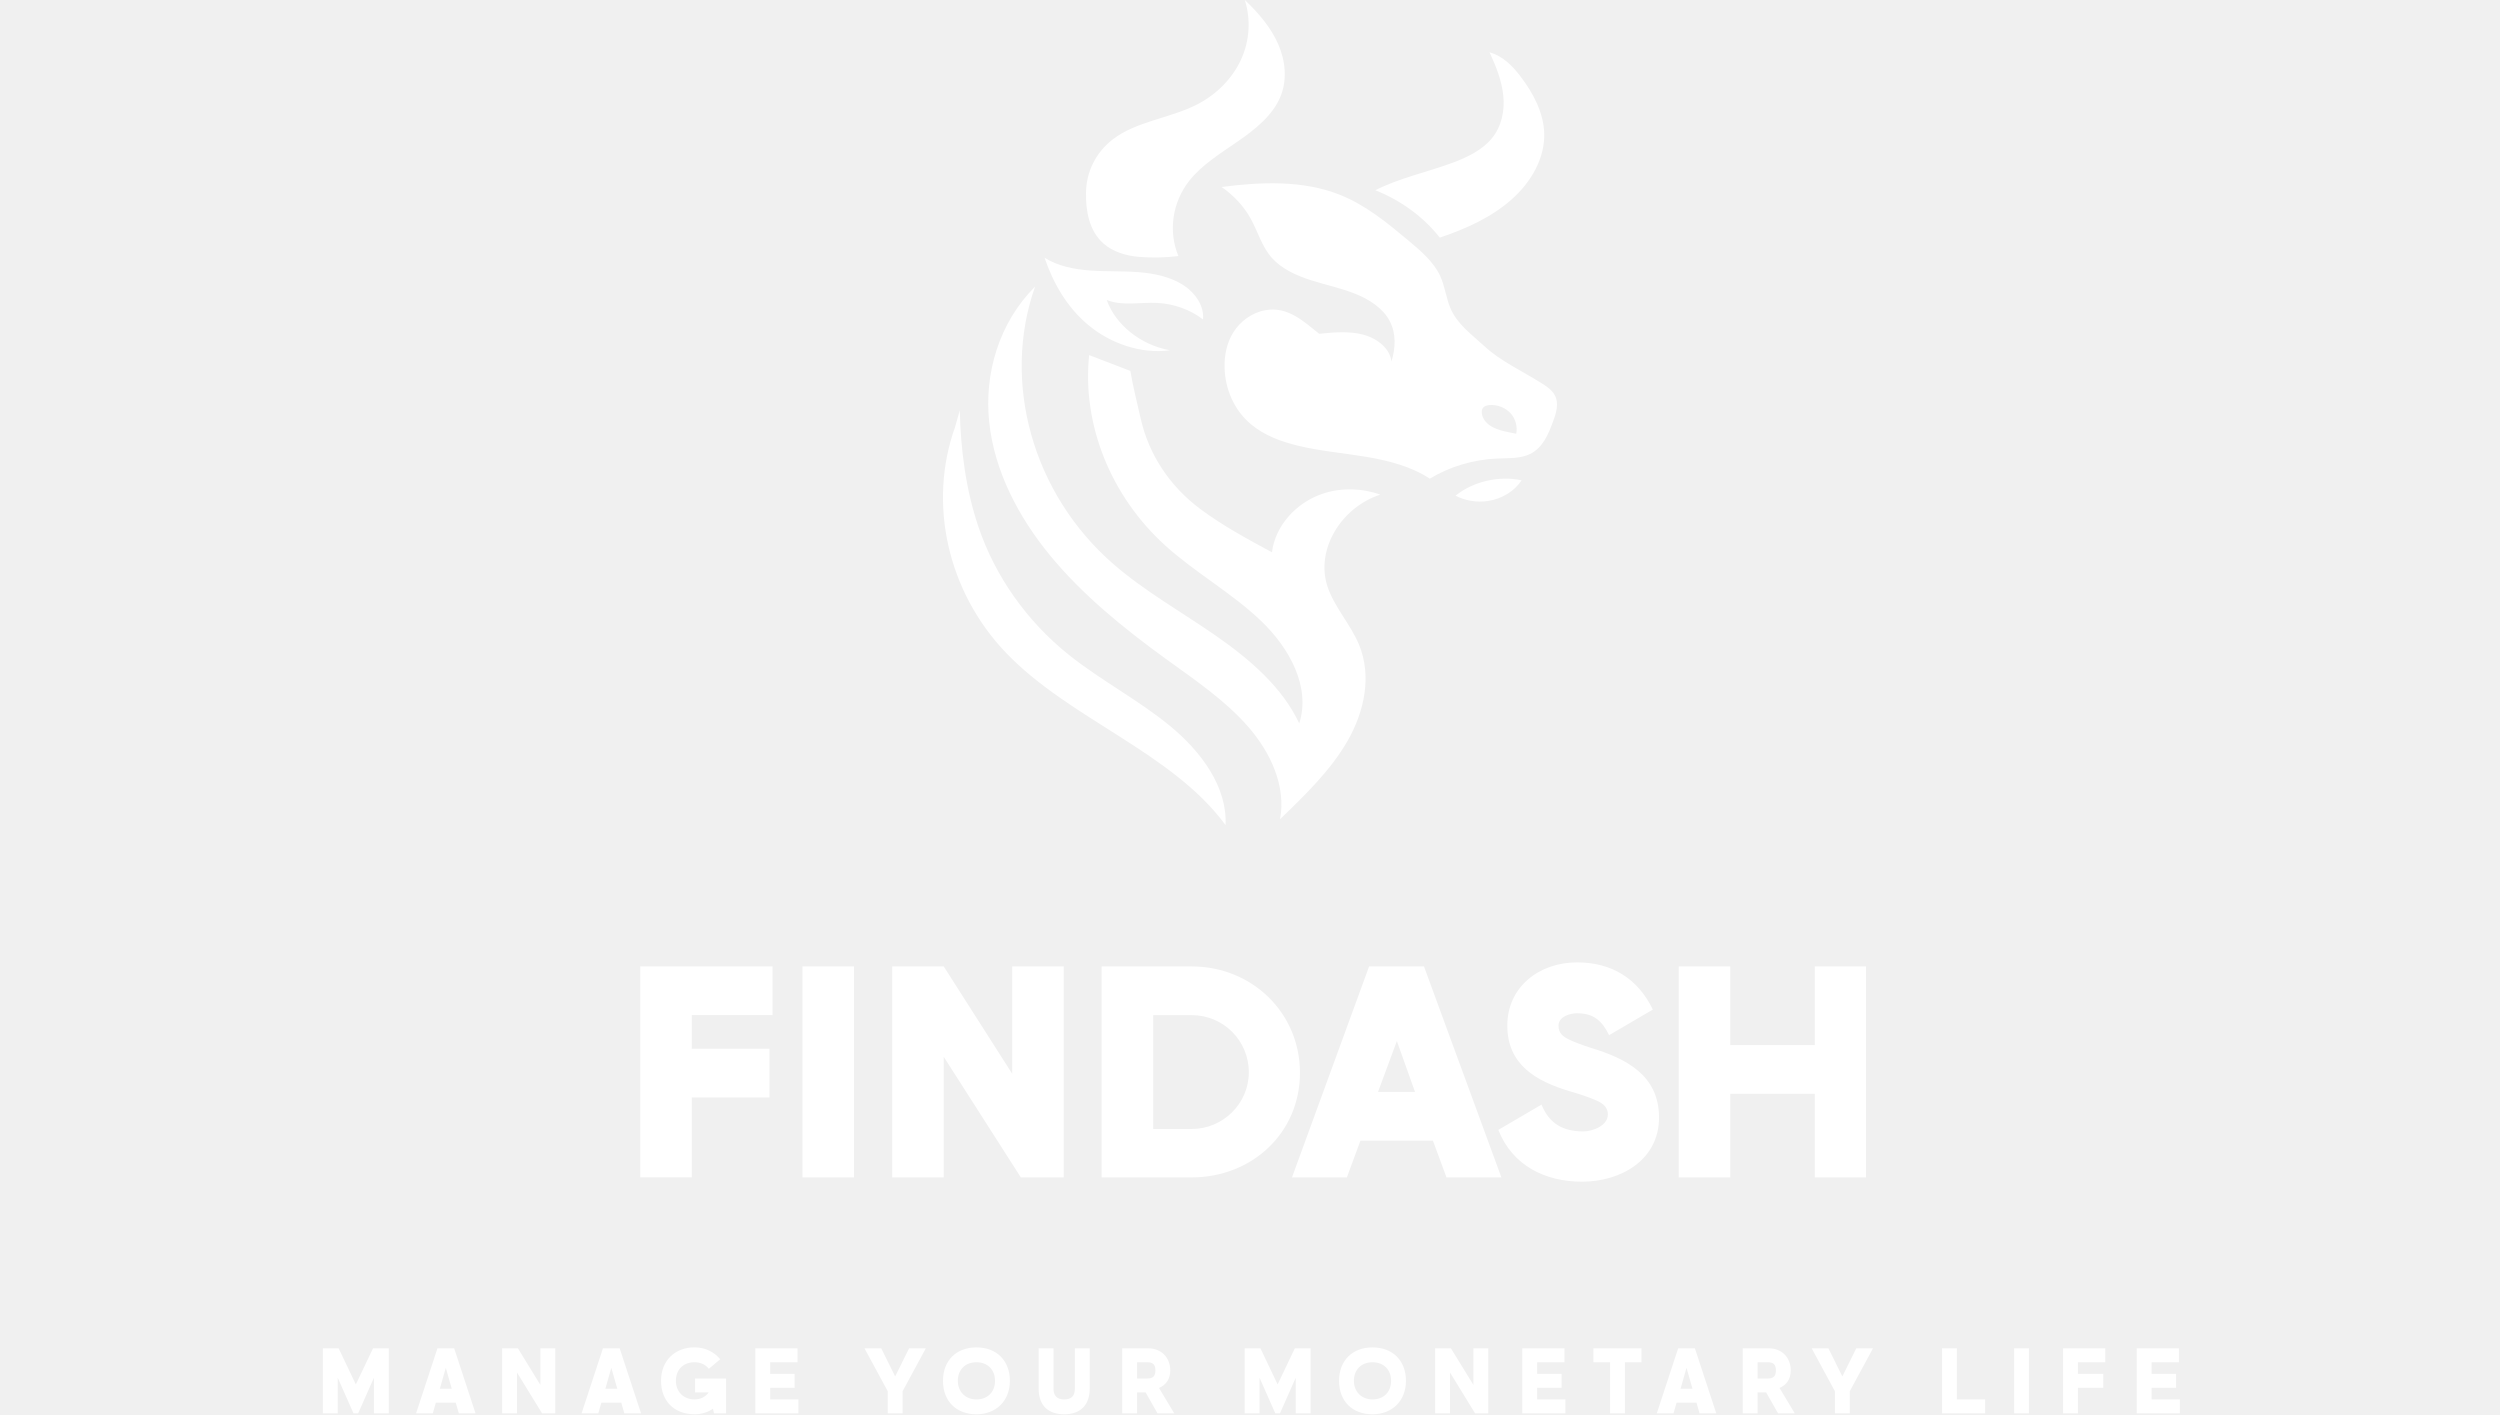
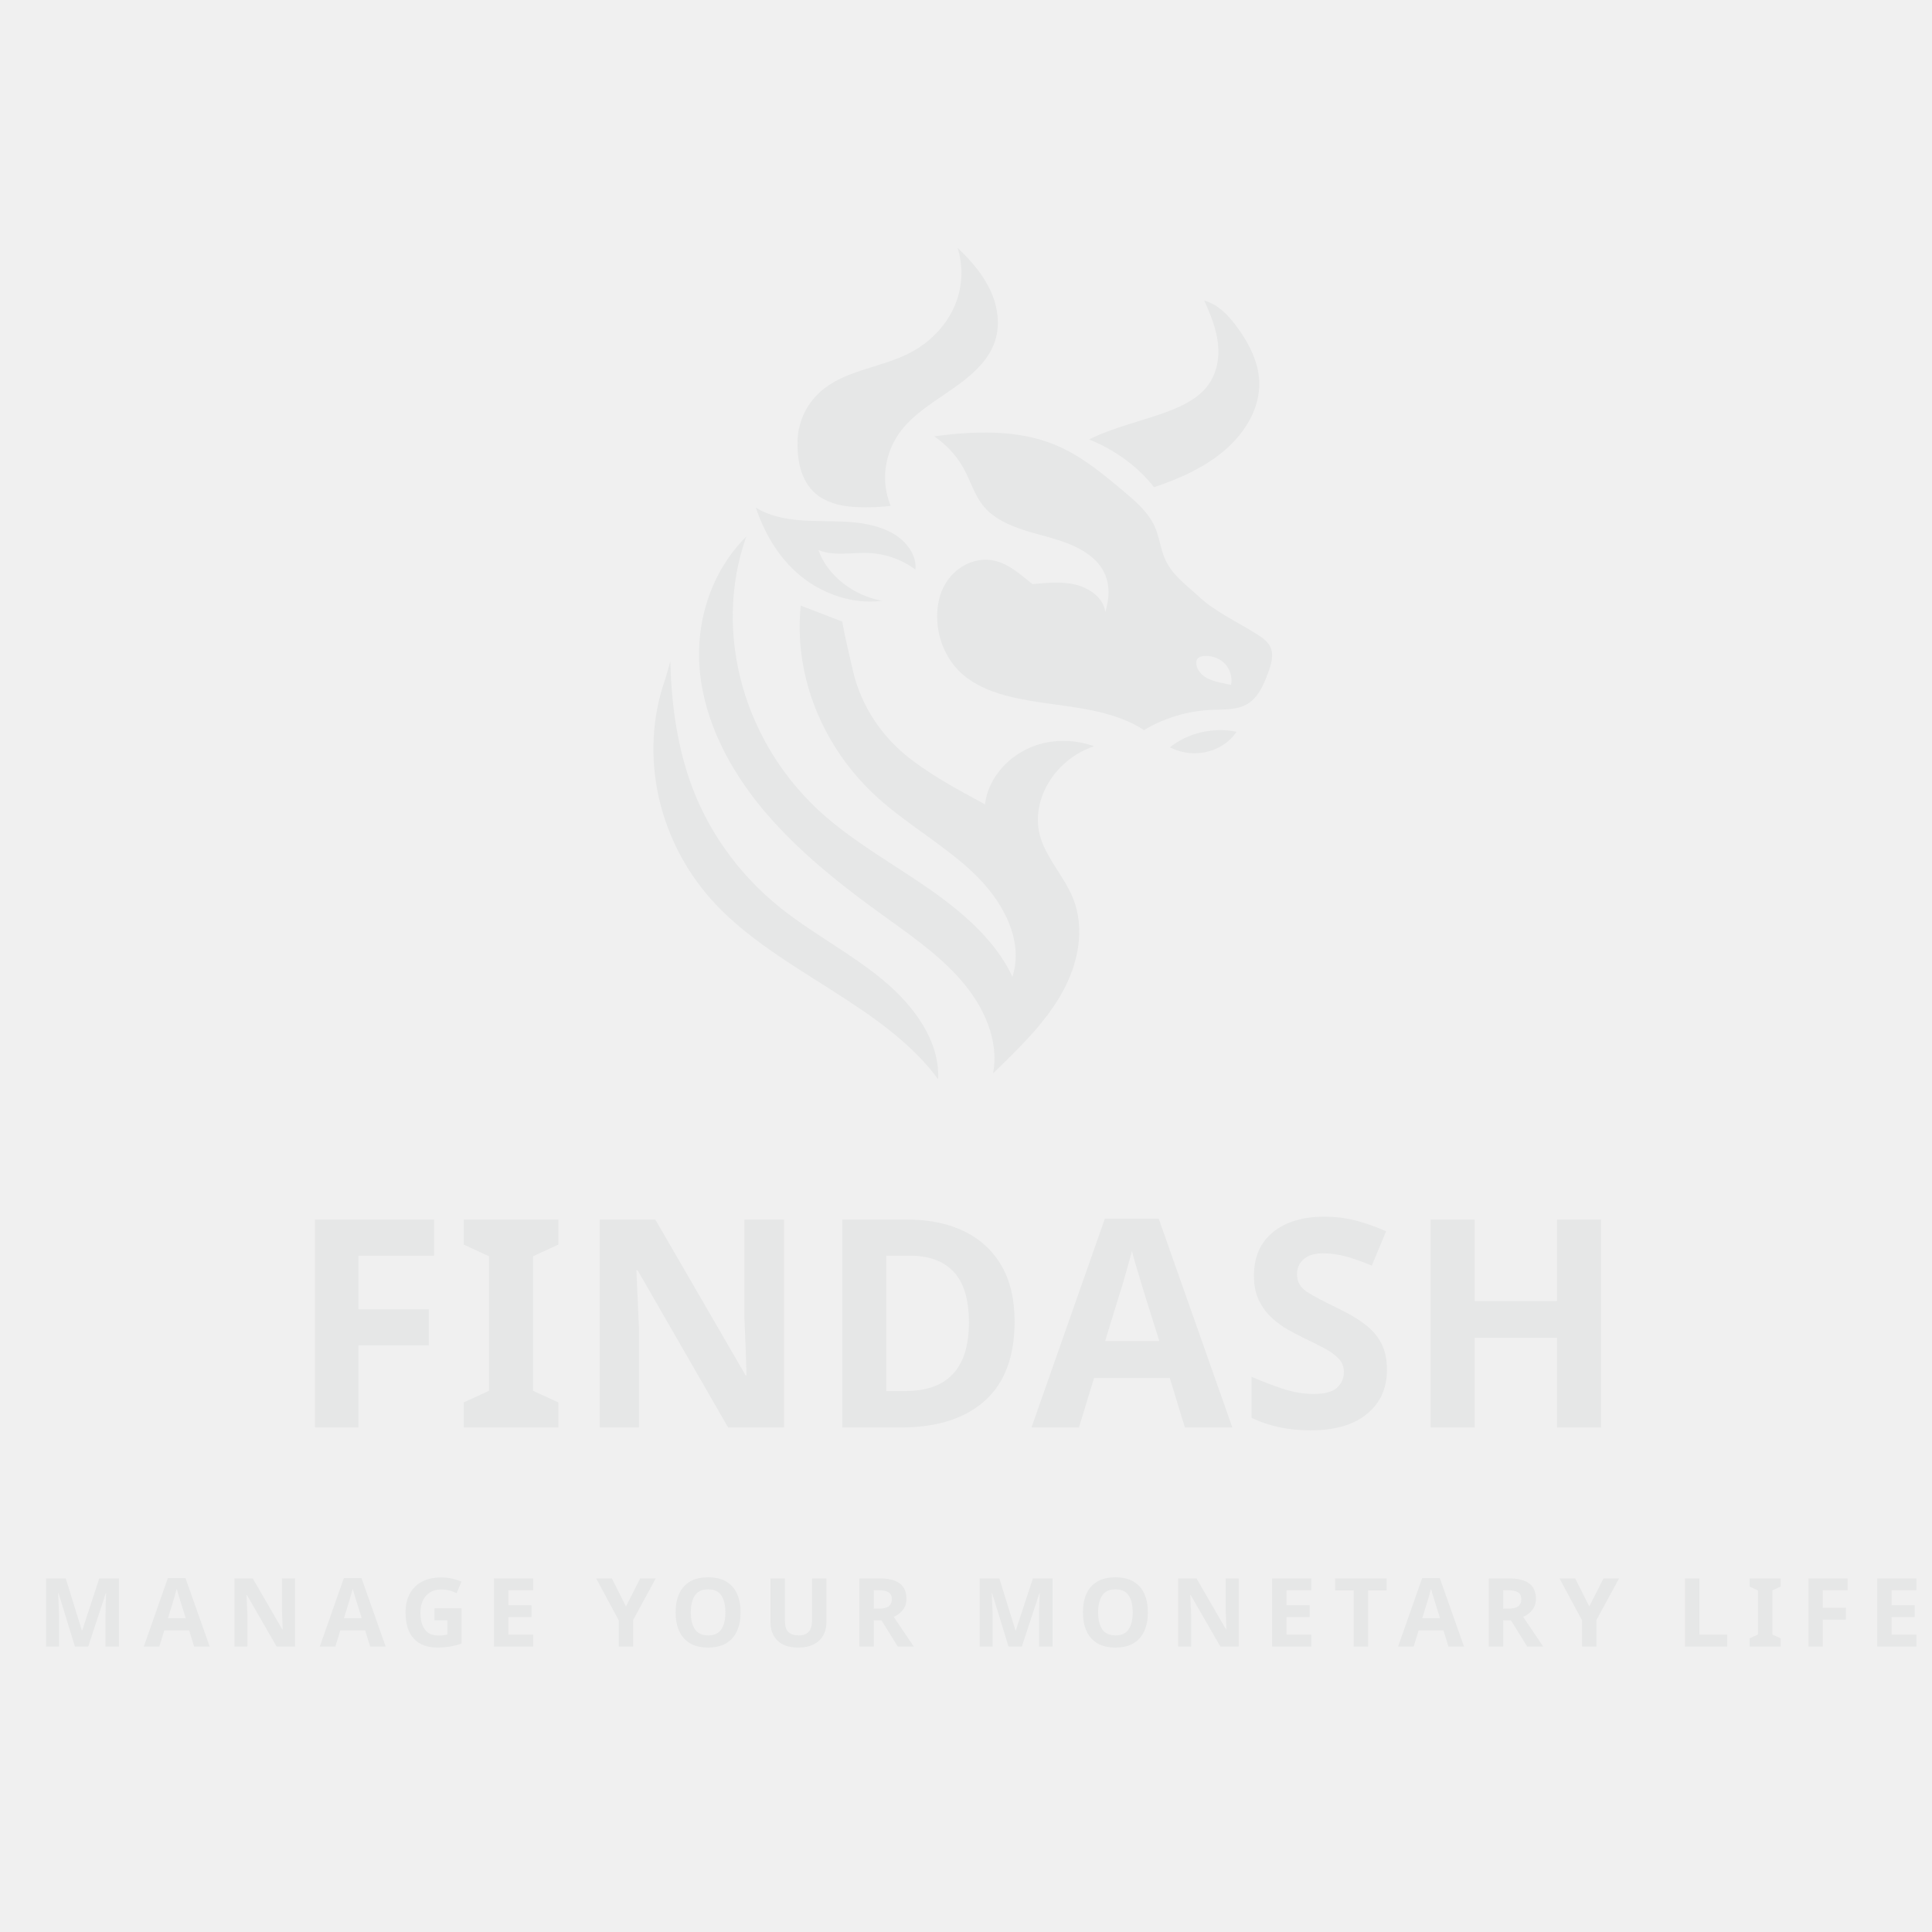
- <svg xmlns="http://www.w3.org/2000/svg" id="Layer_1" version="1.1" viewBox="0 0 1400 792">
+ <svg xmlns="http://www.w3.org/2000/svg" id="Layer_1" version="1.1" viewBox="0 0 720 720">
  <defs>
    <style>
      .st0 {
+         font-size: 108.5px;
+         letter-spacing: .02em;
+       }
+ 
+       .st0, .st1, .st2, .st3, .st4 {
+         fill: #e6e7e7;
+       }
+ 
+       .st0, .st2 {
+         font-family: Outfit-Black, Outfit;
+         font-weight: 800;
+       }
+ 
+       .st5 {
+         opacity: .05;
+       }
+ 
+       .st5, .st6, .st7 {
+         display: none;
+       }
+ 
+       .st2 {
+         font-size: 88.79px;
+         letter-spacing: .05em;
+       }
+ 
+       .st8 {
        fill: #fff;
+       }
+ 
+       .st3 {
+         font-size: 35.59px;
+         letter-spacing: .17em;
+       }
+ 
+       .st3, .st4 {
+         font-family: Outfit-Bold, Outfit;
+         font-weight: 700;
+       }
+ 
+       .st4 {
+         font-size: 31.08px;
+         letter-spacing: .17em;
+       }
+ 
+       .st6 {
+         fill: #192941;
      }
    </style>
  </defs>
-   <g id="logo-logo">
-     <path class="st0" d="M618.08,136.49c-8.44-7.37-10.1-18.9-9.91-28.94.22-11.2,5.34-22.08,15.01-29.52,13.19-10.16,32.1-11.77,47.21-19.54,11.01-5.65,19.8-14.66,24.6-25.15s5.55-22.42,2.11-33.33c7.73,7.28,14.66,15.45,18.73,24.8,4.07,9.35,5.09,20.01,1.18,29.41-4.3,10.33-13.93,18.1-23.69,24.86-9.76,6.76-20.21,13.13-27.32,22.14-9.51,12.07-11.86,28.37-6.09,42.18-7.2.87-14.85,1.06-22.09.45-7.24-.61-14.54-2.83-19.74-7.36h-.01ZM869.55,236.47c-2.53,6.85-5.64,14.32-12.74,17.78-5.46,2.65-12.06,2.26-18.27,2.53-13.45.53-26.71,4.51-37.84,11.28-10.3-6.81-22.98-10.1-35.56-12.22s-25.42-3.18-37.79-6.13c-9.75-2.31-19.38-5.88-26.73-12.06-9.65-8.04-14.57-19.97-14.86-31.76-.16-6.89,1.2-13.94,5-19.93,3.78-6,10.24-10.86,17.79-12.24,12.67-2.33,21.64,6.43,30.21,13.2,8.18-.82,16.64-1.62,24.55.45,7.91,2.08,15.19,7.83,15.88,15.15,2.31-7.67,2.78-15.57-.96-22.75-3.72-7.1-11.27-12.03-19.27-15.24-7.99-3.21-16.62-4.98-24.87-7.62-8.25-2.65-16.41-6.38-21.85-12.5-5.64-6.36-7.79-14.6-11.8-21.88-3.82-6.95-9.5-13.09-16.34-17.81,22.17-2.92,45.56-3.8,66.02,4.28,14.72,5.82,26.76,15.82,38.51,25.63,7.03,5.88,14.27,12.03,17.91,20,2.65,5.76,3.23,12.11,5.69,17.94,3.92,9.22,12.06,14.79,19.4,21.62,8.5,7.88,20.97,13.71,31.05,20.03,3.07,1.93,6.27,3.96,7.95,7,2.6,4.69.78,10.3-1.06,15.26v-.02ZM846.19,231.73c-2.84-3.31-7.6-5.33-12.24-4.87-1.25.12-2.56.48-3.34,1.35-.6.66-.8,1.56-.83,2.43-.04,2.86,1.78,5.58,4.24,7.39,2.49,1.81,5.58,2.84,8.69,3.55,2.12.5,4.29.87,6.4,1.32.71-3.89-.28-8.04-2.92-11.17h.01ZM806.29,133.07c14.63-4.9,28.88-11.38,39.98-21.18,11.14-9.77,18.88-23.22,18.49-37.16-.31-11.5-6.02-22.41-13.27-31.93-4.41-5.77-9.87-11.46-17.34-13.5,3.59,7.77,6.82,15.79,7.69,24.17s-.84,17.2-6.4,23.99c-5.39,6.59-13.77,10.65-22.21,13.76-14.29,5.28-29.64,8.49-43.04,15.31,14.39,5.73,27.02,14.98,36.08,26.53h.01ZM655.15,196.16c-16.34-2.98-30.46-14.22-35.37-28.18,8.63,3.53,18.66,1.21,28.15,1.65,9.4.43,18.63,3.78,25.74,9.25.77-7.19-3.94-14.53-10.69-19.01-7.24-4.79-16.43-6.76-25.43-7.46-9-.7-18.05-.27-27.07-.93-8.99-.65-18.21-2.48-25.54-7.17,4.77,14.01,12.4,27.63,24.57,37.76,12.14,10.12,29.26,16.31,45.66,14.09h-.01ZM815.1,277.59c5.46,2.82,12,3.93,18.23,2.96,7.75-1.17,14.82-5.54,18.78-11.58-12.9-2.72-27.19.68-37.01,8.62h0ZM772.99,277c-10.18-3.66-21.91-4.01-32.22-.55-15.27,5.12-26.76,18.35-28.46,32.84-13.82-7.46-27.72-14.97-40.12-24.23-.12-.1-.25-.18-.37-.28-16.96-12.75-28.42-30.4-32.89-49.79-2.09-9.07-4.34-18.1-5.94-27.28-7.67-2.95-15.37-5.9-23.07-8.86-4.03,38.9,12.1,79.09,42.86,106.85,16.66,15.04,37.12,26.43,53.31,41.9,16.17,15.45,27.98,37.19,21.48,57.53-9.31-20.07-27.49-35.79-46.71-49.14-19.19-13.32-40-24.99-57.43-40.17-45.07-39.22-62.69-101.73-43.78-155.34-20.3,20.3-28.58,48.88-25.69,75.96,2.88,27.11,16.11,52.74,34.15,74.69,18.05,21.92,40.79,40.44,64.45,57.62,16.27,11.79,33.23,23.2,46.16,37.92,12.92,14.73,21.55,33.61,18.11,52.08,14.1-13.59,28.41-27.44,37.86-43.94,9.45-16.52,13.57-36.34,6.38-53.75-4.72-11.46-13.98-21.17-17.77-32.89-6.54-20.39,7.6-43.98,29.68-51.19h0ZM655.08,406.44c-17.64-14.53-38.66-25.43-56.52-39.72-23.86-19.1-41.35-44.28-50.61-71.62-7.11-20.98-9.99-43.39-10.47-65.31l-2.66,9.41c-15.31,42.77-4.11,92.29,28.58,126.41,35.63,37.2,92.88,55.53,122.92,96.46.99-21.39-13.58-41.12-31.22-55.64Z" />
+   <polygon class="st6" points="-5.2 119.01 -5.2 720 720 724.69 720 -.52 -5.61 -.52 -5.2 119.01" />
+   <g id="logo-logo" class="st5">
+     <path class="st8" d="M76.42,234.89c-21.63-18.88-25.88-48.45-25.41-74.19.56-28.71,13.69-56.59,38.49-75.67,33.82-26.05,82.27-30.18,121.01-50.09,28.21-14.49,50.76-37.57,63.06-64.48,12.3-26.91,14.22-57.48,5.41-85.44,19.83,18.66,37.57,39.6,48.01,63.56,10.44,23.96,13.05,51.29,3.03,75.39-11.02,26.49-35.71,46.4-60.73,63.73-25.02,17.33-51.81,33.65-70.03,56.76-24.38,30.93-30.41,72.72-15.61,108.13-18.47,2.22-38.07,2.72-56.62,1.17-18.55-1.55-37.26-7.25-50.59-18.85h-.03ZM721.03,491.18c-6.5,17.55-14.47,36.71-32.65,45.57-13.99,6.8-30.91,5.8-46.84,6.5-34.49,1.36-68.47,11.55-96.99,28.91-26.41-17.47-58.89-25.88-91.16-31.32-32.27-5.44-65.17-8.16-96.88-15.72-24.99-5.91-49.68-15.08-68.53-30.91-24.74-20.6-37.35-51.2-38.1-81.41-.42-17.66,3.08-35.74,12.83-51.09,9.69-15.38,26.24-27.85,45.59-31.38,32.49-5.97,55.48,16.49,77.44,33.85,20.96-2.11,42.65-4.17,62.92,1.17,20.27,5.33,38.93,20.08,40.71,38.85,5.91-19.66,7.14-39.9-2.47-58.31-9.52-18.19-28.88-30.85-49.4-39.07-20.49-8.22-42.6-12.77-63.75-19.52-21.16-6.8-42.07-16.35-56.01-32.04-14.47-16.3-19.96-37.43-30.24-56.09-9.8-17.83-24.35-33.54-41.87-45.65,56.84-7.5,116.79-9.75,169.24,10.97,37.74,14.91,68.59,40.54,98.71,65.7,18.02,15.08,36.57,30.85,45.9,51.26,6.8,14.77,8.27,31.04,14.58,45.98,10.05,23.63,30.91,37.9,49.73,55.42,21.8,20.19,53.76,35.15,79.58,51.34,7.86,4.94,16.08,10.16,20.38,17.94,6.66,12.02,2,26.41-2.72,39.12v-.06ZM661.14,479.02c-7.28-8.5-19.49-13.66-31.38-12.5-3.19.31-6.55,1.22-8.55,3.47-1.53,1.69-2.05,4-2.14,6.22-.11,7.33,4.55,14.3,10.86,18.94,6.39,4.64,14.3,7.28,22.27,9.11,5.44,1.28,11,2.22,16.41,3.39,1.83-9.97-.72-20.6-7.5-28.63h.03ZM558.87,226.11c37.51-12.55,74.03-29.18,102.49-54.29,28.54-25.05,48.4-59.53,47.4-95.24-.81-29.49-15.44-57.45-34.01-81.86-11.3-14.8-25.3-29.38-44.46-34.6,9.19,19.91,17.49,40.48,19.71,61.95,2.22,21.46-2.17,44.09-16.41,61.5-13.83,16.88-35.29,27.3-56.92,35.26-36.63,13.52-75.97,21.77-110.32,39.24,36.88,14.69,69.25,38.4,92.49,68l.03.03ZM171.43,387.86c-41.87-7.64-78.08-36.46-90.66-72.22,22.13,9.05,47.84,3.11,72.17,4.22,24.1,1.11,47.76,9.69,65.98,23.71,1.97-18.44-10.11-37.24-27.41-48.73-18.55-12.27-42.12-17.33-65.2-19.13-23.07-1.8-46.26-.69-69.39-2.39-23.05-1.67-46.68-6.36-65.48-18.38,12.22,35.9,31.79,70.83,62.98,96.8,31.13,25.93,75,41.82,117.04,36.13h-.03ZM581.45,596.58c13.99,7.22,30.77,10.08,46.73,7.58,19.85-3,37.99-14.19,48.15-29.68-33.07-6.97-69.7,1.75-94.88,22.1h0ZM473.52,595.06c-26.1-9.39-56.17-10.27-82.58-1.42-39.15,13.13-68.59,47.04-72.94,84.19-35.43-19.13-71.06-38.37-102.85-62.12-.31-.25-.64-.47-.94-.72-43.48-32.68-72.86-77.92-84.3-127.62-5.36-23.24-11.13-46.4-15.22-69.92-19.66-7.55-39.4-15.13-59.14-22.71-10.33,99.71,31.02,202.73,109.88,273.9,42.71,38.54,95.16,67.75,136.64,107.4,41.46,39.6,71.72,95.33,55.06,147.47-23.85-51.45-70.47-91.74-119.73-125.95-49.2-34.15-102.54-64.06-147.22-102.96C-25.38,594.06-70.53,433.84-22.08,296.42c-52.04,52.04-73.25,125.29-65.86,194.7,7.39,69.5,41.29,135.2,87.55,191.46,46.26,56.2,104.57,103.66,165.22,147.69,41.71,30.21,85.19,59.48,118.32,97.21,33.13,37.76,55.23,86.16,46.43,133.51,36.15-34.85,72.83-70.33,97.05-112.62,24.21-42.35,34.79-93.16,16.35-137.78-12.11-29.38-35.85-54.26-45.54-84.3-16.77-52.26,19.49-112.74,76.08-131.23h0ZM171.27,926.88c-45.21-37.24-99.1-65.2-144.89-101.82-61.17-48.95-105.99-113.51-129.73-183.6-18.22-53.79-25.6-111.24-26.85-167.41l-6.83,24.13c-39.24,109.63-10.52,236.58,73.25,324.04,91.33,95.35,238.08,142.34,315.08,247.27,2.53-54.84-34.82-105.4-80.03-142.61Z" />
  </g>
-   <g id="text-logo">
-     <g id="text-logo-path-0">
-       <path class="st0" d="M432.62,568.47v-27.29h-74.08v118.14h28.85v-44.74h43.51v-27.29h-43.51v-18.84h45.25-.01ZM449.37,541.2v118.14h28.87v-118.14h-28.87ZM566.83,541.2v60.1l-38.34-60.1h-28.85v118.14h28.85v-67.53l43.18,67.53h24.02v-118.14h-28.87.01ZM667.36,541.2h-50.45v118.14h50.45c33.69,0,60.62-24.87,60.62-58.56s-26.93-59.58-60.62-59.58ZM645.79,632.22v-63.74h21.58c17.8,0,31.97,14.34,31.97,31.97s-14.53,31.78-31.97,31.78h-21.58ZM810.04,659.34h30.74l-43.35-118.14h-30.74l-43.18,118.14h30.74l7.59-20.56h40.6l7.59,20.56ZM771.69,611.49l10.55-28.51,10.17,28.51h-20.72ZM885.88,661.75c21.94,0,43.18-12.26,43.18-35.92s-18.32-33.01-38.18-39.04c-5.35-1.72-9.33-3.29-11.9-4.5-3.64-1.72-6.22-3.62-6.22-7.95,0-4.99,6.39-6.91,10.37-6.91,9.33,0,13.98,4.16,17.96,12.27l24.51-14.34c-8.45-17.46-23.14-26.43-42.47-26.43-21.08,0-39.04,13.65-39.04,35.4s15.88,31.09,35.06,36.8c6.03,1.72,10.37,3.29,13.3,4.5,3.98,1.56,7.95,3.62,7.95,8.47,0,6.39-8.63,9.49-13.82,9.49-11.23,0-19-4.31-23.33-15.02l-24.18,14.17c7.79,19.86,26.1,29.01,46.83,29.01h-.01ZM1016.28,541.2v44.03h-47.33v-44.03h-28.85v118.14h28.85v-46.81h47.33v46.81h28.67v-118.14h-28.67Z" />
+   <g class="st7">
+     <g id="logo-logo1" data-name="logo-logo">
+       <path class="st8" d="M311.66,215.88c-4.94-4.31-5.91-11.07-5.8-16.95.13-6.56,3.13-12.92,8.79-17.28,7.72-5.95,18.79-6.89,27.64-11.44,6.44-3.31,11.59-8.58,14.4-14.73,2.81-6.15,3.25-13.13,1.24-19.51,4.53,4.26,8.58,9.04,10.97,14.52,2.38,5.47,2.98,11.71.69,17.22-2.52,6.05-8.16,10.6-13.87,14.55s-11.83,7.69-15.99,12.96c-5.57,7.06-6.94,16.61-3.56,24.7-4.22.51-8.69.62-12.93.27-4.24-.36-8.51-1.66-11.55-4.31h0ZM458.88,274.41c-1.48,4.01-3.3,8.38-7.46,10.41-3.2,1.55-7.06,1.33-10.7,1.48-7.88.31-15.64,2.64-22.15,6.6-6.03-3.99-13.45-5.91-20.82-7.15-7.37-1.24-14.88-1.86-22.13-3.59-5.71-1.35-11.35-3.44-15.65-7.06-5.65-4.71-8.53-11.69-8.7-18.59-.1-4.03.7-8.16,2.93-11.67,2.21-3.51,5.99-6.36,10.41-7.17,7.42-1.36,12.67,3.77,17.69,7.73,4.79-.48,9.74-.95,14.37.27,4.63,1.22,8.89,4.59,9.3,8.87,1.35-4.49,1.63-9.11-.56-13.32-2.18-4.15-6.6-7.05-11.28-8.92-4.68-1.88-9.73-2.92-14.56-4.46-4.83-1.55-9.61-3.74-12.79-7.32-3.3-3.72-4.56-8.55-6.91-12.81-2.24-4.07-5.56-7.66-9.56-10.43,12.98-1.71,26.67-2.23,38.65,2.51,8.62,3.41,15.66,9.26,22.55,15,4.12,3.44,8.35,7.05,10.48,11.71,1.55,3.37,1.89,7.09,3.33,10.5,2.3,5.4,7.06,8.66,11.36,12.66,4.98,4.61,12.28,8.03,18.18,11.73,1.79,1.13,3.67,2.32,4.65,4.1,1.52,2.75.46,6.03-.62,8.94h0ZM445.2,271.63c-1.66-1.94-4.45-3.12-7.17-2.85-.73.07-1.5.28-1.95.79-.35.39-.47.91-.49,1.42-.03,1.67,1.04,3.27,2.48,4.33,1.46,1.06,3.27,1.66,5.09,2.08,1.24.29,2.51.51,3.75.77.42-2.28-.16-4.71-1.71-6.54h0ZM421.85,213.87c8.57-2.87,16.91-6.67,23.41-12.4,6.52-5.72,11.05-13.6,10.83-21.75-.18-6.74-3.53-13.12-7.77-18.7-2.58-3.38-5.78-6.71-10.15-7.9,2.1,4.55,4,9.25,4.5,14.15.51,4.9-.49,10.07-3.75,14.05-3.16,3.86-8.06,6.23-13,8.05-8.36,3.09-17.35,4.97-25.2,8.96,8.42,3.35,15.82,8.77,21.12,15.53h0ZM333.36,250.81c-9.56-1.74-17.83-8.33-20.71-16.5,5.05,2.07,10.93.71,16.48.96,5.5.25,10.91,2.21,15.07,5.42.45-4.21-2.31-8.5-6.26-11.13-4.24-2.8-9.62-3.96-14.89-4.37-5.27-.41-10.57-.16-15.85-.55-5.26-.38-10.66-1.45-14.95-4.2,2.79,8.2,7.26,16.18,14.38,22.11,7.11,5.92,17.13,9.55,26.73,8.25h0ZM427,298.49c3.2,1.65,7.03,2.3,10.67,1.73,4.53-.68,8.68-3.24,11-6.78-7.55-1.59-15.92.4-21.67,5.05h0ZM402.35,298.14c-5.96-2.14-12.83-2.35-18.86-.32-8.94,3-15.66,10.74-16.66,19.23-8.09-4.37-16.23-8.76-23.49-14.19-.07-.06-.15-.11-.22-.16-9.93-7.46-16.64-17.8-19.25-29.15-1.22-5.31-2.54-10.6-3.48-15.97-4.49-1.73-9-3.46-13.51-5.19-2.36,22.77,7.08,46.3,25.09,62.56,9.75,8.8,21.73,15.47,31.21,24.53,9.47,9.04,16.38,21.77,12.58,33.68-5.45-11.75-16.1-20.95-27.35-28.77-11.24-7.8-23.42-14.63-33.62-23.52-26.39-22.96-36.7-59.56-25.63-90.94-11.88,11.88-16.73,28.61-15.04,44.47,1.69,15.87,9.43,30.88,20,43.73,10.57,12.84,23.88,23.67,37.73,33.73,9.53,6.9,19.46,13.58,27.02,22.2,7.57,8.63,12.61,19.68,10.6,30.49,8.26-7.96,16.63-16.06,22.17-25.72,5.53-9.67,7.95-21.28,3.74-31.47-2.77-6.71-8.19-12.39-10.4-19.25-3.83-11.94,4.45-25.75,17.38-29.97h0ZM333.32,373.92c-10.32-8.5-22.63-14.89-33.09-23.26-13.97-11.18-24.21-25.93-29.63-41.93-4.16-12.28-5.85-25.41-6.13-38.24l-1.56,5.51c-8.96,25.04-2.4,54.03,16.73,74.01,20.86,21.78,54.38,32.51,71.96,56.47.58-12.53-7.95-24.07-18.28-32.57Z" />
    </g>
+     <text class="st2" transform="translate(146.07 521.68)">
+       <tspan x="0" y="0">FINDASH</tspan>
+     </text>
+     <text class="st4" transform="translate(58.05 591.07)">
+       <tspan x="0" y="0">MANAGE YOUR MONETARY LIFE</tspan>
+     </text>
  </g>
-   <g id="tagline-ab834acb-5f5a-45c8-aa87-1d96c87759ba-logo">
-     <g id="tagline-ab834acb-5f5a-45c8-aa87-1d96c87759ba-logo-path-0">
-       <path class="st0" d="M197.97,791.48h2.6l8.84-19.97v19.97h8.32v-36.42h-8.84l-9.62,20.22-9.63-20.22h-8.84v36.42h8.32v-19.97l8.84,19.97h.01ZM256.94,791.48h9.35l-11.95-36.42h-9.37l-11.97,36.42h9.37l1.71-5.99h11.14l1.72,5.99ZM246.32,777.68l3.33-11.7,3.33,11.7h-6.66.01ZM303.55,791.48h7.39v-36.42h-8.32v20.49l-12.59-20.49h-8.84v36.42h8.32v-22.89l14.05,22.89h-.01ZM349.62,791.48h9.37l-11.97-36.42h-9.37l-11.97,36.42h9.37l1.72-5.99h11.14l1.71,5.99ZM339.01,777.68l3.33-11.7,3.33,11.7h-6.66.01ZM388.92,792c3.95,0,7.53-1.15,10.34-3.12l.58,2.6h6.76v-19.52h-17.38v7.8h7.64c-1.77,2.46-4.52,3.91-7.95,3.91-5.99,0-10.41-4.16-10.41-10.41s4.16-10.41,10.41-10.41c3.37,0,6.19,1.29,8.05,3.68l6.35-5.35c-3.41-4.16-8.47-6.66-14.4-6.66-10.89,0-18.73,7.39-18.73,18.73s7.39,18.73,18.73,18.73v.02ZM422.97,791.48h24.15v-7.8h-15.82v-6.51h13.69v-7.8h-13.69v-6.49h15.3v-7.8h-23.63v36.42-.02ZM497.13,779.1v12.38h8.32v-12.38l13.01-24.04h-9.37l-7.8,15.75-7.8-15.75h-9.37l13.01,24.04ZM546.8,792c10.89,0,18.73-7.39,18.73-18.73s-7.43-18.73-18.73-18.73-18.73,7.39-18.73,18.73,7.41,18.73,18.73,18.73h0ZM546.8,783.68c-5.97,0-10.41-4.16-10.41-10.41s4.16-10.41,10.41-10.41,10.41,4.16,10.41,10.41-4.16,10.41-10.41,10.41ZM595.98,792c9.26,0,14.26-5.37,14.26-14.36v-22.57h-8.32v22.62c0,4.12-2.04,5.99-5.99,5.99s-5.97-2.04-5.97-5.99v-22.62h-8.32v22.57c0,9.4,5.31,14.36,14.36,14.36h-.02ZM628.44,791.48h8.32v-11.72h4.79l6.66,11.72h9.37l-8.54-14.21c3.85-1.71,6.3-4.83,6.3-9.89,0-7.07-4.95-12.32-12.34-12.32h-14.57v36.42ZM636.77,771.96v-9.1h5.72c3.12,0,4.54,1.29,4.54,4.52s-1.31,4.58-4.54,4.58h-5.72ZM714.18,791.48h2.6l8.84-19.97v19.97h8.32v-36.42h-8.84l-9.63,20.22-9.62-20.22h-8.84v36.42h8.32v-19.97l8.84,19.97h.01ZM768.6,792c10.89,0,18.73-7.39,18.73-18.73s-7.43-18.73-18.73-18.73-18.73,7.39-18.73,18.73,7.39,18.73,18.73,18.73ZM768.6,783.68c-5.97,0-10.41-4.16-10.41-10.41s4.16-10.41,10.41-10.41,10.41,4.16,10.41,10.41-4.16,10.41-10.41,10.41ZM826.04,791.48h7.39v-36.42h-8.32v20.49l-12.59-20.49h-8.84v36.42h8.32v-22.89l14.05,22.89h-.01ZM852.47,791.48h24.15v-7.8h-15.82v-6.51h13.69v-7.8h-13.69v-6.49h15.3v-7.8h-23.63v36.42-.02ZM901.65,791.48h8.32v-28.62h9.26v-7.8h-26.91v7.8h9.33v28.62h0ZM951.74,791.48h9.37l-11.97-36.42h-9.37l-11.97,36.42h9.37l1.72-5.99h11.14l1.71,5.99h0ZM941.12,777.68l3.33-11.7,3.33,11.7h-6.66.01ZM975.94,791.48h8.32v-11.72h4.79l6.66,11.72h9.37l-8.54-14.21c3.85-1.71,6.28-4.83,6.28-9.89,0-7.07-4.93-12.32-12.32-12.32h-14.57v36.42ZM984.27,771.96v-9.1h5.72c3.12,0,4.52,1.29,4.52,4.52s-1.29,4.58-4.52,4.58h-5.72ZM1027.55,779.1v12.38h8.32v-12.38l13.01-24.04h-9.37l-7.8,15.75-7.8-15.75h-9.37l13.01,24.04h0ZM1087.53,791.48h24.15v-7.8h-15.82v-28.62h-8.32v36.42h-.01ZM1127.9,791.48h8.32v-36.42h-8.32v36.42ZM1155.33,791.48h8.32v-14.32h14.19v-7.8h-14.19v-6.49h15.3v-7.8h-23.63v36.42h.01ZM1196.58,791.48h24.15v-7.8h-15.82v-6.51h13.69v-7.8h-13.69v-6.49h15.3v-7.8h-23.63v36.42-.02Z" />
+   <g>
+     <g id="logo-logo2" data-name="logo-logo">
+       <path class="st1" d="M303.87,183.88c-5.66-4.94-6.77-12.68-6.65-19.41.15-7.51,3.58-14.8,10.07-19.79,8.85-6.81,21.52-7.9,31.66-13.1,7.38-3.79,13.28-9.83,16.5-16.87,3.22-7.04,3.72-15.04,1.42-22.35,5.19,4.88,9.83,10.36,12.56,16.63,2.73,6.27,3.41,13.42.79,19.72-2.88,6.93-9.34,12.14-15.89,16.67-6.54,4.53-13.55,8.8-18.32,14.85-6.38,8.09-7.95,19.02-4.08,28.29-4.83.58-9.96.71-14.81.31-4.85-.41-9.75-1.9-13.24-4.93h0ZM472.5,250.92c-1.7,4.59-3.78,9.6-8.54,11.92-3.66,1.78-8.08,1.52-12.25,1.7-9.02.36-17.91,3.02-25.37,7.56-6.91-4.57-15.41-6.77-23.85-8.19-8.44-1.42-17.05-2.14-25.34-4.11-6.54-1.55-13-3.94-17.93-8.08-6.47-5.39-9.77-13.4-9.97-21.3-.11-4.62.81-9.35,3.36-13.37,2.54-4.02,6.86-7.29,11.93-8.21,8.5-1.56,14.51,4.31,20.26,8.85,5.48-.55,11.16-1.09,16.46.31,5.3,1.39,10.18,5.25,10.65,10.16,1.55-5.14,1.87-10.44-.65-15.25-2.49-4.76-7.55-8.07-12.92-10.22-5.36-2.15-11.14-3.34-16.68-5.11-5.54-1.78-11.01-4.28-14.65-8.38-3.78-4.26-5.22-9.79-7.91-14.67-2.56-4.66-6.37-8.78-10.95-11.94,14.87-1.96,30.55-2.55,44.27,2.87,9.87,3.9,17.94,10.61,25.82,17.19,4.71,3.94,9.57,8.07,12.01,13.41,1.78,3.86,2.16,8.12,3.81,12.03,2.63,6.18,8.08,9.92,13.01,14.5,5.7,5.28,14.06,9.2,20.82,13.43,2.06,1.29,4.21,2.66,5.33,4.69,1.74,3.15.52,6.91-.71,10.24h0ZM456.84,247.74c-1.9-2.22-5.1-3.57-8.21-3.27-.84.08-1.71.32-2.24.91-.4.44-.54,1.05-.56,1.63-.03,1.92,1.19,3.74,2.84,4.95,1.67,1.21,3.74,1.9,5.83,2.38,1.42.33,2.88.58,4.29.89.48-2.61-.19-5.39-1.96-7.49h0ZM430.08,181.58c9.81-3.28,19.37-7.63,26.81-14.2,7.47-6.55,12.66-15.57,12.4-24.92-.21-7.71-4.04-15.03-8.9-21.41-2.96-3.87-6.62-7.69-11.63-9.05,2.4,5.21,4.58,10.59,5.16,16.21.58,5.62-.57,11.54-4.29,16.09-3.62,4.42-9.23,7.14-14.89,9.23-9.58,3.54-19.87,5.7-28.86,10.26,9.65,3.84,18.12,10.05,24.2,17.79h0ZM328.73,223.89c-10.95-2-20.43-9.54-23.72-18.89,5.79,2.37,12.52.81,18.88,1.1,6.31.29,12.49,2.54,17.26,6.2.52-4.82-2.64-9.74-7.17-12.75-4.85-3.21-11.02-4.53-17.06-5-6.04-.47-12.1-.18-18.15-.62-6.03-.44-12.21-1.66-17.13-4.81,3.2,9.39,8.32,18.53,16.48,25.32,8.14,6.78,19.62,10.94,30.62,9.45h0ZM435.99,278.5c3.66,1.89,8.05,2.64,12.23,1.98,5.19-.78,9.94-3.71,12.6-7.77-8.65-1.82-18.23.46-24.82,5.78h0ZM407.75,278.1c-6.83-2.46-14.7-2.69-21.6-.37-10.24,3.44-17.94,12.31-19.08,22.02-9.27-5-18.59-10.04-26.91-16.25-.08-.07-.17-.12-.25-.19-11.38-8.55-19.06-20.38-22.05-33.39-1.4-6.08-2.91-12.14-3.98-18.29-5.14-1.98-10.31-3.96-15.47-5.94-2.7,26.09,8.11,53.04,28.74,71.65,11.17,10.08,24.89,17.72,35.75,28.1,10.85,10.36,18.76,24.94,14.4,38.58-6.24-13.46-18.44-24-31.32-32.95-12.87-8.93-26.83-16.76-38.51-26.94-30.23-26.3-42.04-68.22-29.36-104.17-13.61,13.61-19.16,32.78-17.23,50.94,1.93,18.18,10.8,35.37,22.9,50.09,12.1,14.7,27.36,27.12,43.22,38.64,10.91,7.9,22.29,15.56,30.95,25.43,8.67,9.88,14.45,22.54,12.15,34.93,9.46-9.12,19.05-18.4,25.39-29.46,6.33-11.08,9.1-24.37,4.28-36.04-3.17-7.69-9.38-14.19-11.91-22.05-4.39-13.67,5.1-29.49,19.9-34.33h0ZM328.68,364.91c-11.83-9.74-25.93-17.06-37.9-26.64-16-12.81-27.73-29.7-33.94-48.03-4.77-14.07-6.7-29.1-7.02-43.8l-1.79,6.31c-10.26,28.68-2.75,61.89,19.16,84.77,23.89,24.94,62.28,37.24,82.43,64.69.66-14.35-9.11-27.57-20.94-37.31Z" />
    </g>
+     <text class="st0" transform="translate(107.62 531.97)">
+       <tspan x="0" y="0">FINDASH</tspan>
+     </text>
+     <text class="st3" transform="translate(13.97 613.63)">
+       <tspan x="0" y="0">MANAGE YOUR MONETARY LIFE</tspan>
+     </text>
  </g>
</svg>
